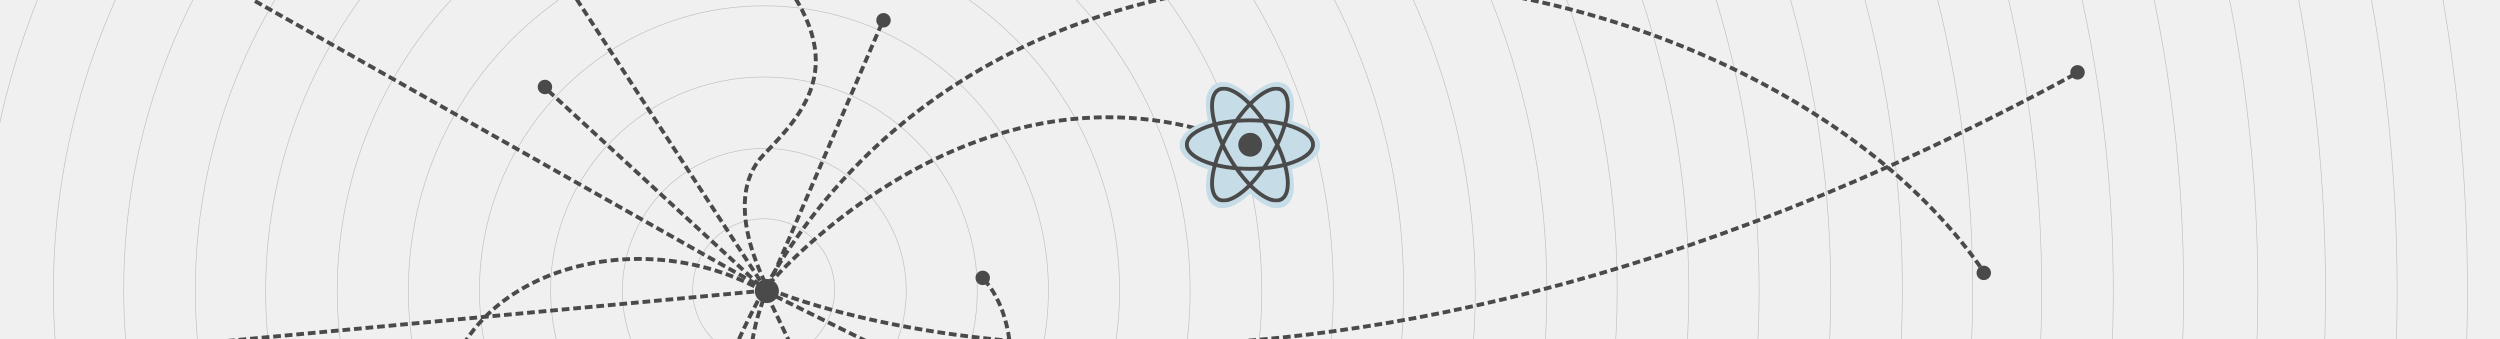
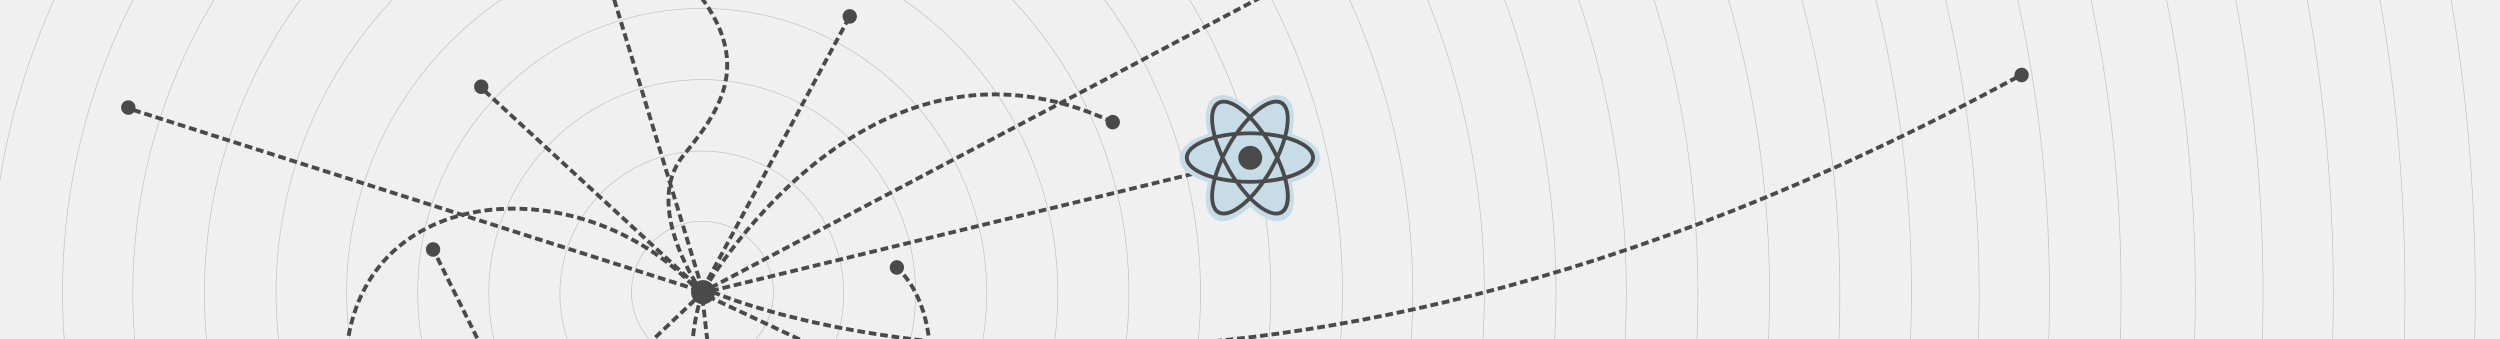
- <svg xmlns="http://www.w3.org/2000/svg" xmlns:xlink="http://www.w3.org/1999/xlink" width="1920" height="260" viewBox="0 0 1920 260">
-   <defs>
-     <path id="a" d="M0 89.516h99.904V.544H0z" />
-   </defs>
-   <g fill="none" fill-rule="evenodd">
-     <g stroke="#4A4A4A" stroke-width="3">
-       <path d="M586.756 227.982l93.366-216.696" stroke-dasharray="5.934,2.967" />
-       <path d="M588.5 222.5l-395-223" stroke-dasharray="6.053,3.026" />
-       <path d="M590.5 225.5l-174-160" stroke-dasharray="5.98,2.99" />
-       <path d="M591.83 225.128s-41.065-69.766-5.088-106.584c35.976-36.818 70.344-77.708-5.852-157.754" stroke-dasharray="6,3" />
-       <path d="M587.956 223.115L39.5 274.5" stroke-dasharray="5.934,2.967" />
-       <path d="M587.5 223.5l144.277 71.463" stroke-dasharray="6.007,3.004" />
-       <path d="M684.36 426.394l-96.113-201.667c-114.9-66.686-282.919 1.175-242.025 138.558" stroke-dasharray="5.987,2.994" />
-       <path d="M792.316 1270.51l-256.79-919.197C669.982-160.927 1337-68 1525.004 210.895" stroke-dasharray="5.987,2.994" />
-       <path d="M960 112.602c-205.84-86.68-368.322 104.49-368.322 104.49-52.217 114.539 37.276 188.882 114.414 164.516 77.138-24.366 85.249-125.602 50.599-165.853M588.68 223.03L329.5-174.5" stroke-dasharray="6,3" />
-       <path d="M591.308 222.168S975.546 393.516 1595.625 55.834" stroke-dasharray="5.95,2.92" />
+ <svg xmlns="http://www.w3.org/2000/svg" width="1920px" height="260px" viewBox="0 0 1920 260" version="1.1">
+   <defs />
+   <g id="Page-1" stroke="none" stroke-width="1" fill="none" fill-rule="evenodd">
+     <g id="Conference_Header">
+       <g transform="translate(-824, -1143)" id="Symbols">
+         <g>
+           <g id="Conference_Header">
+             <g id="Conference_header_NoText">
+               <g id="Welcome">
+                 <g id="Group_4_">
+                   <g id="dashed-Clipped" transform="translate(918, 1019)" stroke-width="3" stroke="#4A4A4A">
+                     <g id="dashed">
+                       <g id="Group">
+                         <g>
+                           <path d="M445.5,346.5 L557.4,138.8" id="Stroke-12" stroke-dasharray="5.934,2.967" />
+                           <path d="M445.5,346.5 L358.2,59.6" id="Stroke-15" stroke-dasharray="6.053,3.026" />
+                           <path d="M447.5,349.5 L273.5,189.5" id="Stroke-18" stroke-dasharray="5.98,2.99" />
+                           <path d="M445.3,349 C445.3,349 398.3,283.1 430.9,243.3 C463.5,203.5 494.2,159.8 411.3,86.7" id="Stroke-29" stroke-dasharray="6,3" />
+                           <path d="M444,349.1 L1104.5,0.5" id="Stroke-12_1_" stroke-dasharray="5.934,2.967" />
+                           <path d="M439.6,354.4 L170.2,609.9" id="Stroke-3" stroke-dasharray="5.958,2.979" />
+                           <path d="M449.5,351.5 L588.8,417" id="Stroke-9" stroke-dasharray="6.007,3.004" />
+                           <path d="M470.5,573 L445.3,351 C358.4,250.5 177.4,260 171.4,403.2" id="Stroke-21" stroke-dasharray="5.987,2.994" />
+                           <path d="M237.9,314 L662.1,1168.9 C1104.8,1459.6 1538.3,944.2 1491.4,611.2" id="Stroke-21_1_" stroke-dasharray="5.987,2.994" />
+                           <path d="M760.5,217.8 C569.9,128.4 445.3,349 445.3,349 C410.7,458.7 500.1,516.1 567.3,485.4 C634.5,454.7 630.6,362 594.7,329.4" id="Stroke-25" stroke-dasharray="6,3" />
+                           <path d="M442.7,347 L0.9,206.1" id="Stroke-27" stroke-dasharray="6,3" />
+                           <path d="M443.5,349.5 L867.5,246.5" id="Stroke-6" stroke-dasharray="5.953,2.976" />
+                           <path d="M453.3,348.2 C453.3,348.2 837.5,519.5 1457.6,181.9" id="Path-655" stroke-dasharray="5.95,2.92" />
+                         </g>
+                       </g>
+                     </g>
+                   </g>
+                   <g id="dots" transform="translate(917, 1150)" fill="#4A4A4A">
+                     <g id="Group_1_">
+                       <g id="Group">
+                         <path d="M11.1,75.6 C11.1,78.7 8.6,81.2 5.6,81.2 C2.6,81.2 0,78.6 0,75.6 C0,72.5 2.5,70 5.5,70 C8.5,70 11.1,72.5 11.1,75.6" id="Fill-35" />
+                         <path d="M565.1,5.6 C565.1,8.7 562.6,11.2 559.6,11.2 C556.5,11.2 554.1,8.7 554.1,5.6 C554.1,2.5 556.6,0 559.6,0 C562.6,0 565.1,2.5 565.1,5.6" id="Fill-35_1_" />
+                         <path d="M1465.1,50.6 C1465.1,53.7 1462.6,56.2 1459.6,56.2 C1456.6,56.2 1454.1,53.7 1454.1,50.6 C1454.1,47.5 1456.6,45 1459.6,45 C1462.6,45 1465.1,47.5 1465.1,50.6" id="Fill-35_2_" />
+                         <path d="M245.1,184.6 C245.1,187.7 242.6,190.2 239.6,190.2 C236.6,190.2 234.1,187.7 234.1,184.6 C234.1,181.5 236.6,179 239.6,179 C242.6,179 245.1,181.5 245.1,184.6" id="Fill-35_3_" />
+                         <path d="M456.2,217.4 C456.2,222.5 452.1,226.7 446.9,226.7 C441.8,226.7 437.7,222.6 437.7,217.4 C437.7,212.3 441.8,208.1 446.9,208.1 C452.1,208.1 456.2,212.3 456.2,217.4" id="Fill-31" />
+                         <path d="M601.3,198.4 C601.3,201.5 598.8,204 595.8,204 C592.7,204 590.3,201.5 590.3,198.4 C590.3,195.3 592.8,192.8 595.8,192.8 C598.8,192.9 601.3,195.3 601.3,198.4" id="Fill-45" />
+                         <path d="M767.1,86.8 C767.1,89.9 764.6,92.4 761.6,92.4 C758.5,92.4 756.1,89.9 756.1,86.8 C756.1,83.7 758.6,81.2 761.6,81.2 C764.6,81.2 767.1,83.7 767.1,86.8" id="Fill-35_4_" />
+                       </g>
+                     </g>
+                   </g>
+                   <g id="circles-Clipped" stroke-width="0.5" stroke="#4A4A4A" opacity="0.3">
+                     <g id="circles">
+                       <g id="Group_2_">
+                         <g id="Group">
+                           <path d="M1746,1368.5 C1746,1579.7 1574.7,1751 1363.5,1751 C1152.3,1751 981,1579.8 981,1368.5 C981,1157.2 1152.2,986 1363.5,986 C1574.8,986 1746,1157.3 1746,1368.5 L1746,1368.5 Z" id="Stroke-57" />
+                           <path d="M1691,1368 C1691,1549.1 1544.4,1696 1363.5,1696 C1182.6,1696 1036,1549.2 1036,1368 C1036,1186.8 1182.6,1040 1363.5,1040 C1544.4,1040 1691,1186.9 1691,1368 L1691,1368 Z" id="Stroke-57_1_" />
+                           <path d="M1636.4,1368 C1636.4,1518.8 1514.1,1641.1 1363.3,1641.1 C1212.5,1641.1 1090.2,1518.8 1090.2,1368 C1090.2,1217.2 1212.5,1094.9 1363.3,1094.9 C1514.1,1094.9 1636.4,1217.1 1636.4,1368 L1636.4,1368 Z" id="Stroke-59" />
+                           <path d="M1581.8,1368 C1581.8,1488.7 1484,1586.5 1363.3,1586.5 C1242.6,1586.5 1144.8,1488.7 1144.8,1368 C1144.8,1247.3 1242.6,1149.5 1363.3,1149.5 C1484,1149.5 1581.8,1247.3 1581.8,1368 L1581.8,1368 Z" id="Stroke-61" />
+                           <path d="M1800,1368 C1800,1609.3 1604.3,1805 1363,1805 C1121.7,1805 926,1609.3 926,1368 C926,1126.7 1121.6,931 1363,931 C1604.4,931 1800,1126.7 1800,1368 L1800,1368 Z" id="Stroke-57_2_" />
+                           <path d="M1964,1368 C1964,1699.9 1694.9,1969 1363,1969 C1031.1,1969 762,1699.9 762,1368 C762,1036.1 1031.1,767 1363,767 C1694.9,767 1964,1036.1 1964,1368 L1964,1368 Z" id="Stroke-57_3_" />
+                           <path d="M1909,1368.5 C1909,1670.3 1664.5,1915 1363,1915 C1061.5,1915 817,1670.3 817,1368.5 C817,1066.7 1061.4,822 1363,822 C1664.6,822 1909,1066.7 1909,1368.5 L1909,1368.5 Z" id="Stroke-57_4_" />
+                           <path d="M1855,1367.5 C1855,1638.9 1634.9,1859 1363.5,1859 C1092.1,1859 872,1638.9 872,1367.5 C872,1096.1 1092,876 1363.5,876 C1635,876 1855,1096.1 1855,1367.5 L1855,1367.5 Z" id="Stroke-57_5_" />
+                           <path d="M2019,1367.5 C2019,1729.5 1725.5,2023 1363.5,2023 C1001.5,2023 708,1729.5 708,1367.5 C708,1005.5 1001.5,712 1363.5,712 C1725.5,712 2019,1005.5 2019,1367.5 L2019,1367.5 Z" id="Stroke-57_6_" />
+                           <path d="M2073,1368 C2073,1760.1 1755.1,2078 1363,2078 C970.9,2078 653,1760.1 653,1368 C653,975.9 970.9,658 1363,658 C1755.1,658 2073,975.9 2073,1368 L2073,1368 Z" id="Stroke-57_7_" />
+                           <path d="M2128,1368 C2128,1790.5 1785.7,2133 1363.5,2133 C941.3,2133 599,1790.5 599,1368 C599,945.5 941.3,603 1363.5,603 C1785.7,603 2128,945.5 2128,1368 L2128,1368 Z" id="Stroke-57_8_" />
+                           <path d="M2183,1368.5 C2183,1821.1 1816.1,2188 1363.5,2188 C910.9,2188 544,1821.1 544,1368.5 C544,915.9 910.9,549 1363.5,549 C1816.1,549 2183,915.9 2183,1368.5 L2183,1368.5 Z" id="Stroke-57_9_" />
+                           <path d="M2237,1368 C2237,1850.7 1845.7,2242 1363,2242 C880.3,2242 489,1850.7 489,1368 C489,885.3 880.3,494 1363,494 C1845.7,494 2237,885.3 2237,1368 L2237,1368 Z" id="Stroke-57_10_" />
+                           <path d="M2292,1367.5 C2292,1880.3 1876.3,2296 1363.5,2296 C850.7,2296 435,1880.3 435,1367.5 C435,854.7 850.7,439 1363.5,439 C1876.3,439 2292,854.7 2292,1367.5 L2292,1367.5 Z" id="Stroke-57_11_" />
+                           <path d="M2398,1368.5 C2398,1943.1 1934.4,2409 1362.5,2409 C790.6,2409 327,1943.1 327,1368.5 C327,793.9 790.6,328 1362.5,328 C1934.4,328 2398,793.9 2398,1368.5 L2398,1368.5 Z" id="Stroke-57_12_" />
+                           <path d="M2344,1368.5 C2344,1912.8 1904.8,2354 1363,2354 C821.2,2354 382,1912.8 382,1368.5 C382,824.2 821.2,383 1363,383 C1904.8,383 2344,824.2 2344,1368.5 L2344,1368.5 Z" id="Stroke-57_13_" />
+                           <path d="M1363.3,1531.9 C1272.8,1531.9 1199.4,1458.5 1199.4,1368 C1199.4,1277.5 1272.8,1204.1 1363.3,1204.1 C1453.8,1204.1 1527.2,1277.5 1527.2,1368 C1527.1,1458.5 1453.8,1531.9 1363.3,1531.9 Z" id="Stroke-63" />
+                           <path d="M1418,1367.5 C1418,1397.6 1393.6,1422 1363.5,1422 C1333.4,1422 1309,1397.6 1309,1367.5 C1309,1337.4 1333.4,1313 1363.5,1313 C1393.6,1313 1418,1337.4 1418,1367.5 L1418,1367.5 Z" id="Stroke-57_14_" />
+                           <path d="M1472,1368.5 C1472,1429 1423.2,1478 1363,1478 C1302.8,1478 1254,1429 1254,1368.5 C1254,1308 1302.8,1259 1363,1259 C1423.2,1259 1472,1308 1472,1368.5 L1472,1368.5 Z" id="Stroke-57_15_" />
+                           <path d="M2725,1369 C2725,2125.1 2115,2738 1362.5,2738 C610,2738 0,2125.1 0,1369 C0,612.9 610,0 1362.5,0 C2115,0 2725,612.9 2725,1369 L2725,1369 Z" id="Stroke-57_16_" />
+                           <path d="M2671,1368 C2671,2093.7 2085.4,2682 1363,2682 C640.6,2682 55,2093.7 55,1368 C55,642.3 640.6,54 1363,54 C2085.4,54 2671,642.3 2671,1368 L2671,1368 Z" id="Stroke-57_17_" />
+                           <path d="M2616,1368.5 C2616,2064.1 2054.8,2628 1362.5,2628 C670.2,2628 109,2064.1 109,1368.5 C109,672.9 670.2,109 1362.5,109 C2054.8,109 2616,672.9 2616,1368.5 L2616,1368.5 Z" id="Stroke-57_18_" />
+                           <path d="M2562,1368.5 C2562,2033.7 2025.2,2573 1363,2573 C700.8,2573 164,2033.7 164,1368.5 C164,703.3 700.8,164 1363,164 C2025.2,164 2562,703.3 2562,1368.5 L2562,1368.5 Z" id="Stroke-57_19_" />
+                           <path d="M2510,1368 C2510,2001.5 1996.5,2515 1363,2515 C729.5,2515 216,2001.5 216,1368 C216,734.5 729.5,221 1363,221 C1996.5,221 2510,734.5 2510,1368 L2510,1368 Z" id="Stroke-57_20_" />
+                           <path d="M2453,1368 C2453,1972.7 1965,2463 1363,2463 C761,2463 273,1972.7 273,1368 C273,763.3 761,273 1363,273 C1965,273 2453,763.3 2453,1368 L2453,1368 Z" id="Stroke-57_21_" />
+                         </g>
+                       </g>
+                     </g>
+                   </g>
+                   <g id="React-Clipped" transform="translate(1732, 1218)">
+                     <g id="React">
+                       <g id="Group_3_">
+                         <g id="Group">
+                           <g>
+                             <path d="M103.9,46.5 C103.9,39.2 95.2,33 81.8,29.2 C82.4,26.9 82.8,24.7 83.2,22.6 C84.9,11.8 83,4.2 77.9,1.3 C72.8,-1.6 65.4,0.5 56.9,7.4 C55.2,8.7 53.6,10.3 51.9,11.9 C50.2,10.3 48.6,8.8 46.9,7.4 C38.4,0.5 31,-1.6 25.9,1.3 C20.8,4.2 19,11.8 20.7,22.6 C21,24.7 21.5,26.9 22.1,29.2 C8.7,32.9 0,39.2 0,46.5 C0,53.8 8.7,60 22.1,63.7 C21.5,66 21,68.2 20.7,70.3 C19,81.1 20.9,88.7 26,91.6 C27.5,92.5 29.2,92.9 31,92.9 C35.5,92.9 41,90.4 47,85.5 C48.7,84.2 50.3,82.6 52,81 C53.7,82.6 55.3,84.1 57,85.5 C63,90.4 68.5,92.9 73,92.9 C74.8,92.9 76.5,92.5 78,91.6 C83.1,88.7 84.9,81.1 83.2,70.3 C82.9,68.2 82.4,66 81.8,63.7 C95.2,60 103.9,53.7 103.9,46.5" id="Fill-1" fill="#C6DDE7" />
+                             <path d="M103.9,46.5 C103.9,39.2 95.2,33 81.8,29.2 C82.4,26.9 82.8,24.7 83.2,22.6 C84.9,11.8 83,4.2 77.9,1.3 C72.8,-1.6 65.4,0.5 56.9,7.4 C55.2,8.7 53.6,10.3 51.9,11.9 C50.2,10.3 48.6,8.8 46.9,7.4 C38.4,0.5 31,-1.6 25.9,1.3 C20.8,4.2 19,11.8 20.7,22.6 C21,24.7 21.5,26.9 22.1,29.2 C8.7,32.9 0,39.2 0,46.5 C0,53.8 8.7,60 22.1,63.7 C21.5,66 21,68.2 20.7,70.3 C19,81.1 20.9,88.7 26,91.6 C27.5,92.5 29.2,92.9 31,92.9 C35.5,92.9 41,90.4 47,85.5 C48.7,84.2 50.3,82.6 52,81 C53.7,82.6 55.3,84.1 57,85.5 C63,90.4 68.5,92.9 73,92.9 C74.8,92.9 76.5,92.5 78,91.6 C83.1,88.7 84.9,81.1 83.2,70.3 C82.9,68.2 82.4,66 81.8,63.7 C95.2,60 103.9,53.7 103.9,46.5 L103.9,46.5 Z" id="Stroke-3_1_" stroke="#C6DDE7" stroke-width="4" />
+                             <g transform="translate(2, 1)" fill="#4A4A4A">
+                               <g id="Group-5">
+                                 <g id="Fill-3-Clipped">
+                                   <path d="M99.9,45 C99.9,38.1 91.6,32 78.6,28.4 C79.2,26.2 79.6,24.1 79.9,22.1 C81.5,11.8 79.7,4.5 74.9,1.7 C70,-1 62.9,1 54.7,7.6 C53.1,8.9 51.5,10.3 49.9,11.9 C48.3,10.3 46.7,8.9 45.1,7.6 C37,1 29.9,-1 25,1.8 C20.1,4.6 18.3,11.9 20,22.2 C20.3,24.2 20.8,26.3 21.3,28.5 C8.3,32.1 0,38.1 0,45 C0,51.9 8.3,58 21.3,61.6 C20.7,63.8 20.3,65.9 20,67.9 C18.4,78.2 20.2,85.5 25,88.3 C26.4,89.1 28,89.5 29.8,89.5 C34.1,89.5 39.4,87.1 45.2,82.4 C46.8,81.1 48.4,79.7 50,78.1 C51.6,79.7 53.2,81.1 54.8,82.4 C60.6,87.1 65.8,89.5 70.2,89.5 C72,89.5 73.6,89.1 75,88.3 C79.9,85.5 81.7,78.2 80,67.9 C79.7,65.9 79.2,63.8 78.7,61.6 C91.6,58 99.9,52 99.9,45 M56.6,9.9 C61.8,5.7 66.5,3.5 70.1,3.5 C71.4,3.5 72.5,3.8 73.4,4.3 C77.1,6.4 78.4,12.8 77,21.7 C76.7,23.6 76.3,25.6 75.7,27.7 C71.3,26.6 66.4,25.9 61.2,25.4 C58.2,21.2 55.1,17.4 52,14 C53.6,12.5 55.1,11.2 56.6,9.9 M64.8,53.6 C63.2,56.5 61.4,59.2 59.6,61.8 C56.5,62 53.3,62.2 49.9,62.2 C46.5,62.2 43.3,62.1 40.2,61.8 C38.4,59.2 36.7,56.5 35,53.6 C33.4,50.7 31.8,47.9 30.5,45 C31.9,42.1 33.4,39.3 35,36.4 C36.6,33.5 38.4,30.8 40.2,28.2 C43.3,28 46.5,27.8 49.9,27.8 C53.3,27.8 56.5,27.9 59.6,28.2 C61.4,30.8 63.1,33.5 64.8,36.4 C66.4,39.3 68,42.1 69.3,45 C67.9,47.9 66.4,50.7 64.8,53.6 M70.9,48.5 C72.5,52.2 73.9,55.9 75,59.5 C71.5,60.3 67.7,61 63.5,61.5 C64.8,59.5 66.2,57.3 67.4,55.1 C68.6,52.9 69.8,50.7 70.9,48.5 M50,73.9 C47.5,71.2 45,68.2 42.6,64.9 C45,65 47.5,65.1 50,65.1 C52.5,65.1 55,65 57.4,64.9 C55,68.2 52.5,71.2 50,73.9 M36.5,61.4 C32.3,60.9 28.5,60.3 25,59.4 C26.1,55.9 27.4,52.2 29.1,48.4 C30.2,50.6 31.4,52.8 32.6,55 C33.8,57.3 35.1,59.4 36.5,61.4 M29,41.5 C27.4,37.8 26,34.1 24.9,30.5 C28.4,29.7 32.2,29 36.4,28.5 C35.1,30.5 33.7,32.7 32.5,34.9 C31.3,37.2 30.1,39.3 29,41.5 M50,16.2 C52.5,18.9 55,21.9 57.4,25.2 C55,25 52.5,24.9 50,24.9 C47.5,24.9 45,25 42.6,25.1 C44.9,21.9 47.4,18.8 50,16.2 M67.4,35 C66.1,32.8 64.8,30.7 63.5,28.6 C67.7,29.1 71.5,29.7 75,30.6 C73.9,34.1 72.6,37.8 70.9,41.6 C69.8,39.3 68.6,37.2 67.4,35 M22.9,21.7 C21.5,12.8 22.8,6.5 26.5,4.3 C27.5,3.7 28.6,3.5 29.8,3.5 C33.4,3.5 38.1,5.7 43.3,9.9 C44.8,11.1 46.4,12.5 47.9,14 C44.7,17.3 41.6,21.2 38.7,25.4 C33.5,25.9 28.6,26.6 24.2,27.7 C23.6,25.7 23.2,23.6 22.9,21.7 M3,45 C3,39.9 10.1,34.6 22.1,31.3 C23.4,35.7 25.2,40.3 27.3,45 C25.1,49.7 23.4,54.3 22.1,58.7 C10.1,55.4 3,50.1 3,45 M43.3,80.1 C36.3,85.8 30.2,87.8 26.5,85.7 C22.8,83.6 21.5,77.2 22.9,68.3 C23.2,66.4 23.6,64.4 24.2,62.3 C28.6,63.4 33.5,64.1 38.7,64.6 C41.7,68.8 44.8,72.6 47.9,76 C46.3,77.5 44.8,78.9 43.3,80.1 M77,68.4 C78.4,77.3 77.1,83.6 73.4,85.8 C69.7,87.9 63.6,85.9 56.6,80.2 C55.1,79 53.5,77.6 52,76.1 C55.2,72.8 58.3,68.9 61.2,64.7 C66.4,64.2 71.3,63.5 75.7,62.4 C76.3,64.4 76.7,66.4 77,68.4 M77.8,58.7 C76.5,54.3 74.7,49.7 72.6,45 C74.8,40.3 76.5,35.7 77.8,31.3 C89.8,34.6 96.9,39.9 96.9,45 C96.9,50.1 89.8,55.4 77.8,58.7" id="Fill-3" />
+                                 </g>
+                               </g>
+                               <path d="M50.2,36 C45.1,36 41,40.1 41,45.2 C41,50.3 45.1,54.4 50.2,54.4 C55.3,54.4 59.4,50.3 59.4,45.2 C59.4,40.1 55.2,36 50.2,36" id="Fill-1_1_" />
+                             </g>
+                           </g>
+                         </g>
+                       </g>
+                     </g>
+                   </g>
+                   <g id="Fill-35-Clipped" transform="translate(1188, 1204)" fill="#4A4A4A">
+                     <path d="M11.1,5.6 C11.1,8.7 8.6,11.2 5.6,11.2 C2.5,11.2 0.1,8.7 0.1,5.6 C0.1,2.5 2.6,0 5.6,0 C8.6,0 11.1,2.5 11.1,5.6" id="Fill-35_5_" />
+                   </g>
+                 </g>
+               </g>
+             </g>
+           </g>
+         </g>
+       </g>
    </g>
-     <path d="M684.088 15.574a5.55 5.55 0 1 1-11.102 0 5.55 5.55 0 0 1 11.102 0m845 194a5.55 5.55 0 1 1-11.102 0 5.55 5.55 0 0 1 11.102 0M598.193 223.4a9.25 9.25 0 1 1-18.499 0 9.25 9.25 0 0 1 18.499 0m162.097-9.992a5.55 5.55 0 1 1-11.102 0 5.55 5.55 0 0 1 11.101 0M424.053 66.799a5.55 5.55 0 1 1-11.102 0 5.55 5.55 0 0 1 11.102 0M1601.1 55.55a5.55 5.55 0 1 1-11.102 0 5.55 5.55 0 0 1 11.102 0" fill="#4A4A4A" />
-     <g stroke="#4A4A4A" stroke-width=".5" opacity=".3">
-       <path d="M204.012 223.523c0 211.247 171.254 382.5 382.502 382.5 211.249 0 382.498-171.253 382.498-382.5s-171.25-382.5-382.498-382.5-382.502 171.253-382.502 382.5z" />
-       <path d="M259.012 223.023c0 181.148 146.629 328 327.502 328 180.873 0 327.498-146.852 327.498-328s-146.625-328-327.498-328-327.502 146.852-327.502 328z" />
-       <path d="M313.614 222.988c0 150.842 122.269 273.125 273.095 273.125 150.826 0 273.095-122.283 273.095-273.125 0-150.843-122.27-273.125-273.095-273.125-150.826 0-273.095 122.282-273.095 273.125z" />
-       <path d="M368.233 222.988c0 120.674 97.815 218.5 218.475 218.5 120.662 0 218.477-97.826 218.477-218.5 0-120.673-97.815-218.5-218.476-218.5-120.66 0-218.476 97.827-218.476 218.5z" />
-       <path d="M150 223c0 241.347 195.655 437 437.003 437C828.35 660 1024 464.347 1024 223S828.35-214 587.003-214C345.655-214 150-18.347 150 223z" />
-       <path d="M-14 223c0 331.92 269.081 601 601.004 601C918.926 824 1188 554.92 1188 223S918.926-378 587.004-378C255.08-378-14-108.92-14 223z" />
-       <path d="M41 223.5C41 525.321 285.456 770 587.003 770S1133 525.321 1133 223.5 888.55-323 587.003-323C285.456-323 41-78.321 41 223.5z" />
-       <path d="M95 222.5C95 493.946 315.056 714 586.503 714S1078 493.946 1078 222.5 857.95-269 586.503-269 95-48.946 95 222.5z" />
-       <path d="M-69 222.5C-69 584.52 224.482 878 586.504 878S1242 584.52 1242 222.5 948.526-433 586.504-433-69-139.52-69 222.5z" />
-       <path d="M-123 223c0 392.12 317.883 710 710.004 710C979.126 933 1297 615.12 1297 223S979.126-487 587.004-487C194.883-487-123-169.12-123 223z" />
-       <path d="M-178 223c0 422.494 342.284 765 764.505 765C1008.725 988 1351 645.494 1351 223s-342.275-765-764.495-765C164.284-542-178-199.494-178 223z" />
-       <path d="M-233 223.5c0 452.594 366.908 819.5 819.505 819.5C1039.1 1043 1406 676.094 1406 223.5S1039.101-596 586.505-596C133.908-596-233-229.094-233 223.5z" />
-       <path d="M-287 223c0 482.693 391.31 874 874.005 874C1069.701 1097 1461 705.693 1461 223s-391.299-874-873.995-874S-287-259.693-287 223z" />
-       <path d="M-342 222.5c0 512.792 415.71 928.5 928.506 928.5C1099.3 1151 1515 735.292 1515 222.5c0-512.792-415.7-928.5-928.494-928.5C73.71-706-342-290.292-342 222.5z" />
-       <path d="M-448 223.5C-448 798.148 15.616 1264 587.506 1264 1159.396 1264 1623 798.148 1623 223.5S1159.396-817 587.506-817C15.616-817-448-351.148-448 223.5z" />
-       <path d="M-394 223.5c0 544.272 439.216 985.5 981.006 985.5S1568 767.772 1568 223.5c0-544.272-439.204-985.5-980.994-985.5S-394-320.772-394 223.5z" />
-       <path d="M586.709 386.863c90.495 0 163.857-73.37 163.857-163.875S677.204 59.113 586.709 59.113s-163.857 73.37-163.857 163.875 73.362 163.875 163.857 163.875z" />
-       <path d="M532 222.5c0 30.1 24.4 54.5 54.5 54.5s54.5-24.4 54.5-54.5-24.4-54.5-54.5-54.5-54.5 24.4-54.5 54.5z" />
-       <path d="M478 223.5c0 60.475 48.802 109.5 109 109.5 60.2 0 109-49.025 109-109.5S647.2 114 587 114c-60.198 0-109 49.025-109 109.5z" />
-       <path d="M-775 224c0 756.072 610.022 1369 1362.508 1369C1339.995 1593 1950 980.072 1950 224S1339.995-1145 587.508-1145C-164.978-1145-775-532.072-775 224z" />
-       <path d="M-721 223c0 725.696 585.62 1314 1308.008 1314C1309.395 1537 1895 948.696 1895 223S1309.395-1091 587.008-1091-721-502.696-721 223z" />
-       <path d="M-666 223.5C-666 919.097-104.78 1483 587.507 1483 1279.795 1483 1841 919.097 1841 223.5S1279.795-1036 587.507-1036C-104.78-1036-666-472.097-666 223.5z" />
-       <path d="M-612 223.5C-612 888.722-75.18 1428 587.007 1428 1249.195 1428 1786 888.722 1786 223.5S1249.195-981 587.007-981-612-441.722-612 223.5z" />
-       <path d="M-560 223c0 633.466 513.537 1147 1147.007 1147S1734 856.466 1734 223 1220.476-924 587.007-924C-46.463-924-560-410.466-560 223z" />
-       <path d="M-503 223c0 604.747 488.017 1095 1090.007 1095C1188.996 1318 1677 827.747 1677 223c0-604.747-488.004-1095-1089.993-1095C-14.983-872-503-381.747-503 223z" />
-     </g>
-     <path d="M1011.9 111.452c0-7.254-8.665-13.536-22.122-17.294a70.87 70.87 0 0 0 1.382-6.578c1.699-10.793-.16-18.357-5.235-21.3-5.075-2.94-12.528-.775-20.99 6.099a69.86 69.86 0 0 0-4.984 4.494 70.05 70.05 0 0 0-4.986-4.494c-8.46-6.874-15.917-9.04-20.99-6.098-5.074 2.942-6.934 10.506-5.235 21.3a70.22 70.22 0 0 0 1.383 6.577C916.666 97.916 908 104.198 908 111.452c0 7.254 8.666 13.536 22.123 17.294a70.22 70.22 0 0 0-1.383 6.578c-1.699 10.794.16 18.357 5.235 21.3 1.478.856 3.158 1.28 5.007 1.28 4.495 0 9.986-2.506 15.983-7.379a70.05 70.05 0 0 0 4.986-4.494 69.86 69.86 0 0 0 4.984 4.494c5.997 4.873 11.487 7.379 15.984 7.379 1.848 0 3.529-.424 5.006-1.28 5.075-2.943 6.934-10.506 5.235-21.3a70.478 70.478 0 0 0-1.382-6.578c13.457-3.758 22.122-10.04 22.122-17.294" fill="#C6DDE7" />
-     <path d="M1011.9 111.452c0-7.254-8.665-13.536-22.122-17.294a70.87 70.87 0 0 0 1.382-6.578c1.699-10.793-.16-18.357-5.235-21.3-5.075-2.94-12.528-.775-20.99 6.099a69.86 69.86 0 0 0-4.984 4.494 70.05 70.05 0 0 0-4.986-4.494c-8.46-6.874-15.917-9.04-20.99-6.098-5.074 2.942-6.934 10.506-5.235 21.3a70.22 70.22 0 0 0 1.383 6.577C916.666 97.916 908 104.198 908 111.452c0 7.254 8.666 13.536 22.123 17.294a70.22 70.22 0 0 0-1.383 6.578c-1.699 10.794.16 18.357 5.235 21.3 1.478.856 3.158 1.28 5.007 1.28 4.495 0 9.986-2.506 15.983-7.379a70.05 70.05 0 0 0 4.986-4.494 69.86 69.86 0 0 0 4.984 4.494c5.997 4.873 11.487 7.379 15.984 7.379 1.848 0 3.529-.424 5.006-1.28 5.075-2.943 6.934-10.506 5.235-21.3a70.478 70.478 0 0 0-1.382-6.578c13.457-3.758 22.122-10.04 22.122-17.294z" stroke="#C6DDE7" stroke-width="4" />
-     <g transform="translate(910 66)">
-       <mask id="b" fill="#fff">
-         <use xlink:href="#a" />
-       </mask>
-       <path d="M99.904 45.03c0-6.946-8.332-12.962-21.272-16.562a67.259 67.259 0 0 0 1.33-6.299c1.633-10.337-.155-17.58-5.034-20.398-4.88-2.816-12.047-.743-20.183 5.84a67.08 67.08 0 0 0-4.793 4.304 67.263 67.263 0 0 0-4.793-4.304c-8.136-6.583-15.305-8.658-20.183-5.84-4.88 2.818-6.667 10.061-5.033 20.398a67.16 67.16 0 0 0 1.329 6.3C8.332 32.067 0 38.083 0 45.03c0 6.946 8.332 12.962 21.272 16.562a67.259 67.259 0 0 0-1.33 6.299c-1.633 10.337.155 17.58 5.034 20.398 1.421.82 3.037 1.226 4.814 1.226 4.323 0 9.603-2.4 15.369-7.066a67.263 67.263 0 0 0 4.793-4.304 67.08 67.08 0 0 0 4.793 4.304c5.766 4.666 11.045 7.066 15.37 7.066 1.776 0 3.392-.406 4.813-1.226 4.88-2.818 6.667-10.061 5.033-20.398a67.259 67.259 0 0 0-1.329-6.3c12.94-3.599 21.272-9.615 21.272-16.561M56.617 9.924c5.186-4.197 9.893-6.4 13.482-6.4 1.26 0 2.384.271 3.341.824 3.684 2.126 4.99 8.453 3.583 17.358a64.395 64.395 0 0 1-1.27 6.017c-4.411-1.051-9.283-1.834-14.485-2.301-2.96-4.203-6.071-8.037-9.234-11.383a64.052 64.052 0 0 1 4.583-4.115M64.793 53.6a123.959 123.959 0 0 1-5.169 8.2c-3.082.239-6.309.368-9.672.368-3.363 0-6.59-.13-9.672-.367a123.959 123.959 0 0 1-5.17-8.201 123.83 123.83 0 0 1-4.513-8.57 123.83 123.83 0 0 1 4.513-8.569 124.17 124.17 0 0 1 5.17-8.2 125.65 125.65 0 0 1 9.672-.368c3.363 0 6.59.13 9.672.367a124.17 124.17 0 0 1 5.17 8.201 123.83 123.83 0 0 1 4.513 8.57 123.83 123.83 0 0 1-4.514 8.569m6.112-5.07c1.632 3.735 2.992 7.413 4.051 10.952-3.494.83-7.346 1.495-11.504 1.957a128.572 128.572 0 0 0 7.453-12.908M49.952 73.897c-2.53-2.684-5.03-5.694-7.445-8.968a128.904 128.904 0 0 0 14.89 0c-2.415 3.274-4.914 6.284-7.445 8.968m-13.5-12.458c-4.158-.462-8.01-1.128-11.504-1.957 1.06-3.54 2.419-7.217 4.05-10.951a128.13 128.13 0 0 0 7.453 12.908M28.998 41.53c-1.631-3.735-2.99-7.413-4.05-10.952 3.495-.83 7.346-1.494 11.503-1.957a128.572 128.572 0 0 0-7.453 12.909m20.954-25.367c2.53 2.684 5.03 5.694 7.445 8.968a128.897 128.897 0 0 0-14.89 0c2.415-3.274 4.915-6.284 7.445-8.968m17.418 18.81a128.572 128.572 0 0 0-3.918-6.351c4.158.462 8.01 1.127 11.504 1.956-1.06 3.54-2.42 7.217-4.05 10.952a128.13 128.13 0 0 0-3.536-6.557M22.881 21.706C21.474 12.8 22.78 6.474 26.464 4.348c.958-.553 2.08-.825 3.34-.825 3.59 0 8.297 2.205 13.483 6.401a64.235 64.235 0 0 1 4.584 4.115c-3.164 3.346-6.275 7.18-9.236 11.383-5.2.467-10.073 1.25-14.484 2.301a64.384 64.384 0 0 1-1.27-6.017M2.976 45.03c0-5.078 7.112-10.371 19.09-13.708 1.319 4.418 3.085 9.036 5.248 13.708-2.163 4.671-3.93 9.29-5.247 13.708-11.98-3.337-19.091-8.631-19.091-13.708m40.31 35.106c-7.007 5.671-13.138 7.705-16.822 5.576-3.684-2.126-4.99-8.453-3.583-17.357.306-1.936.736-3.95 1.27-6.018 4.41 1.051 9.284 1.834 14.484 2.301 2.96 4.203 6.072 8.038 9.236 11.383a64.235 64.235 0 0 1-4.584 4.115m33.736-11.781c1.407 8.904.101 15.231-3.583 17.357-3.683 2.127-9.815.094-16.823-5.576a64.052 64.052 0 0 1-4.583-4.115c3.163-3.345 6.274-7.18 9.234-11.383 5.202-.467 10.074-1.25 14.485-2.301a64.395 64.395 0 0 1 1.27 6.018m.814-9.617c-1.317-4.419-3.085-9.037-5.246-13.708 2.161-4.672 3.929-9.29 5.246-13.708 11.979 3.337 19.092 8.63 19.092 13.708 0 5.077-7.113 10.37-19.092 13.708" fill="#4A4A4A" mask="url(#b)" />
-     </g>
-     <path d="M960.152 102a9.152 9.152 0 1 0 0 18.304 9.152 9.152 0 0 0 0-18.304" fill="#4A4A4A" />
  </g>
</svg>
